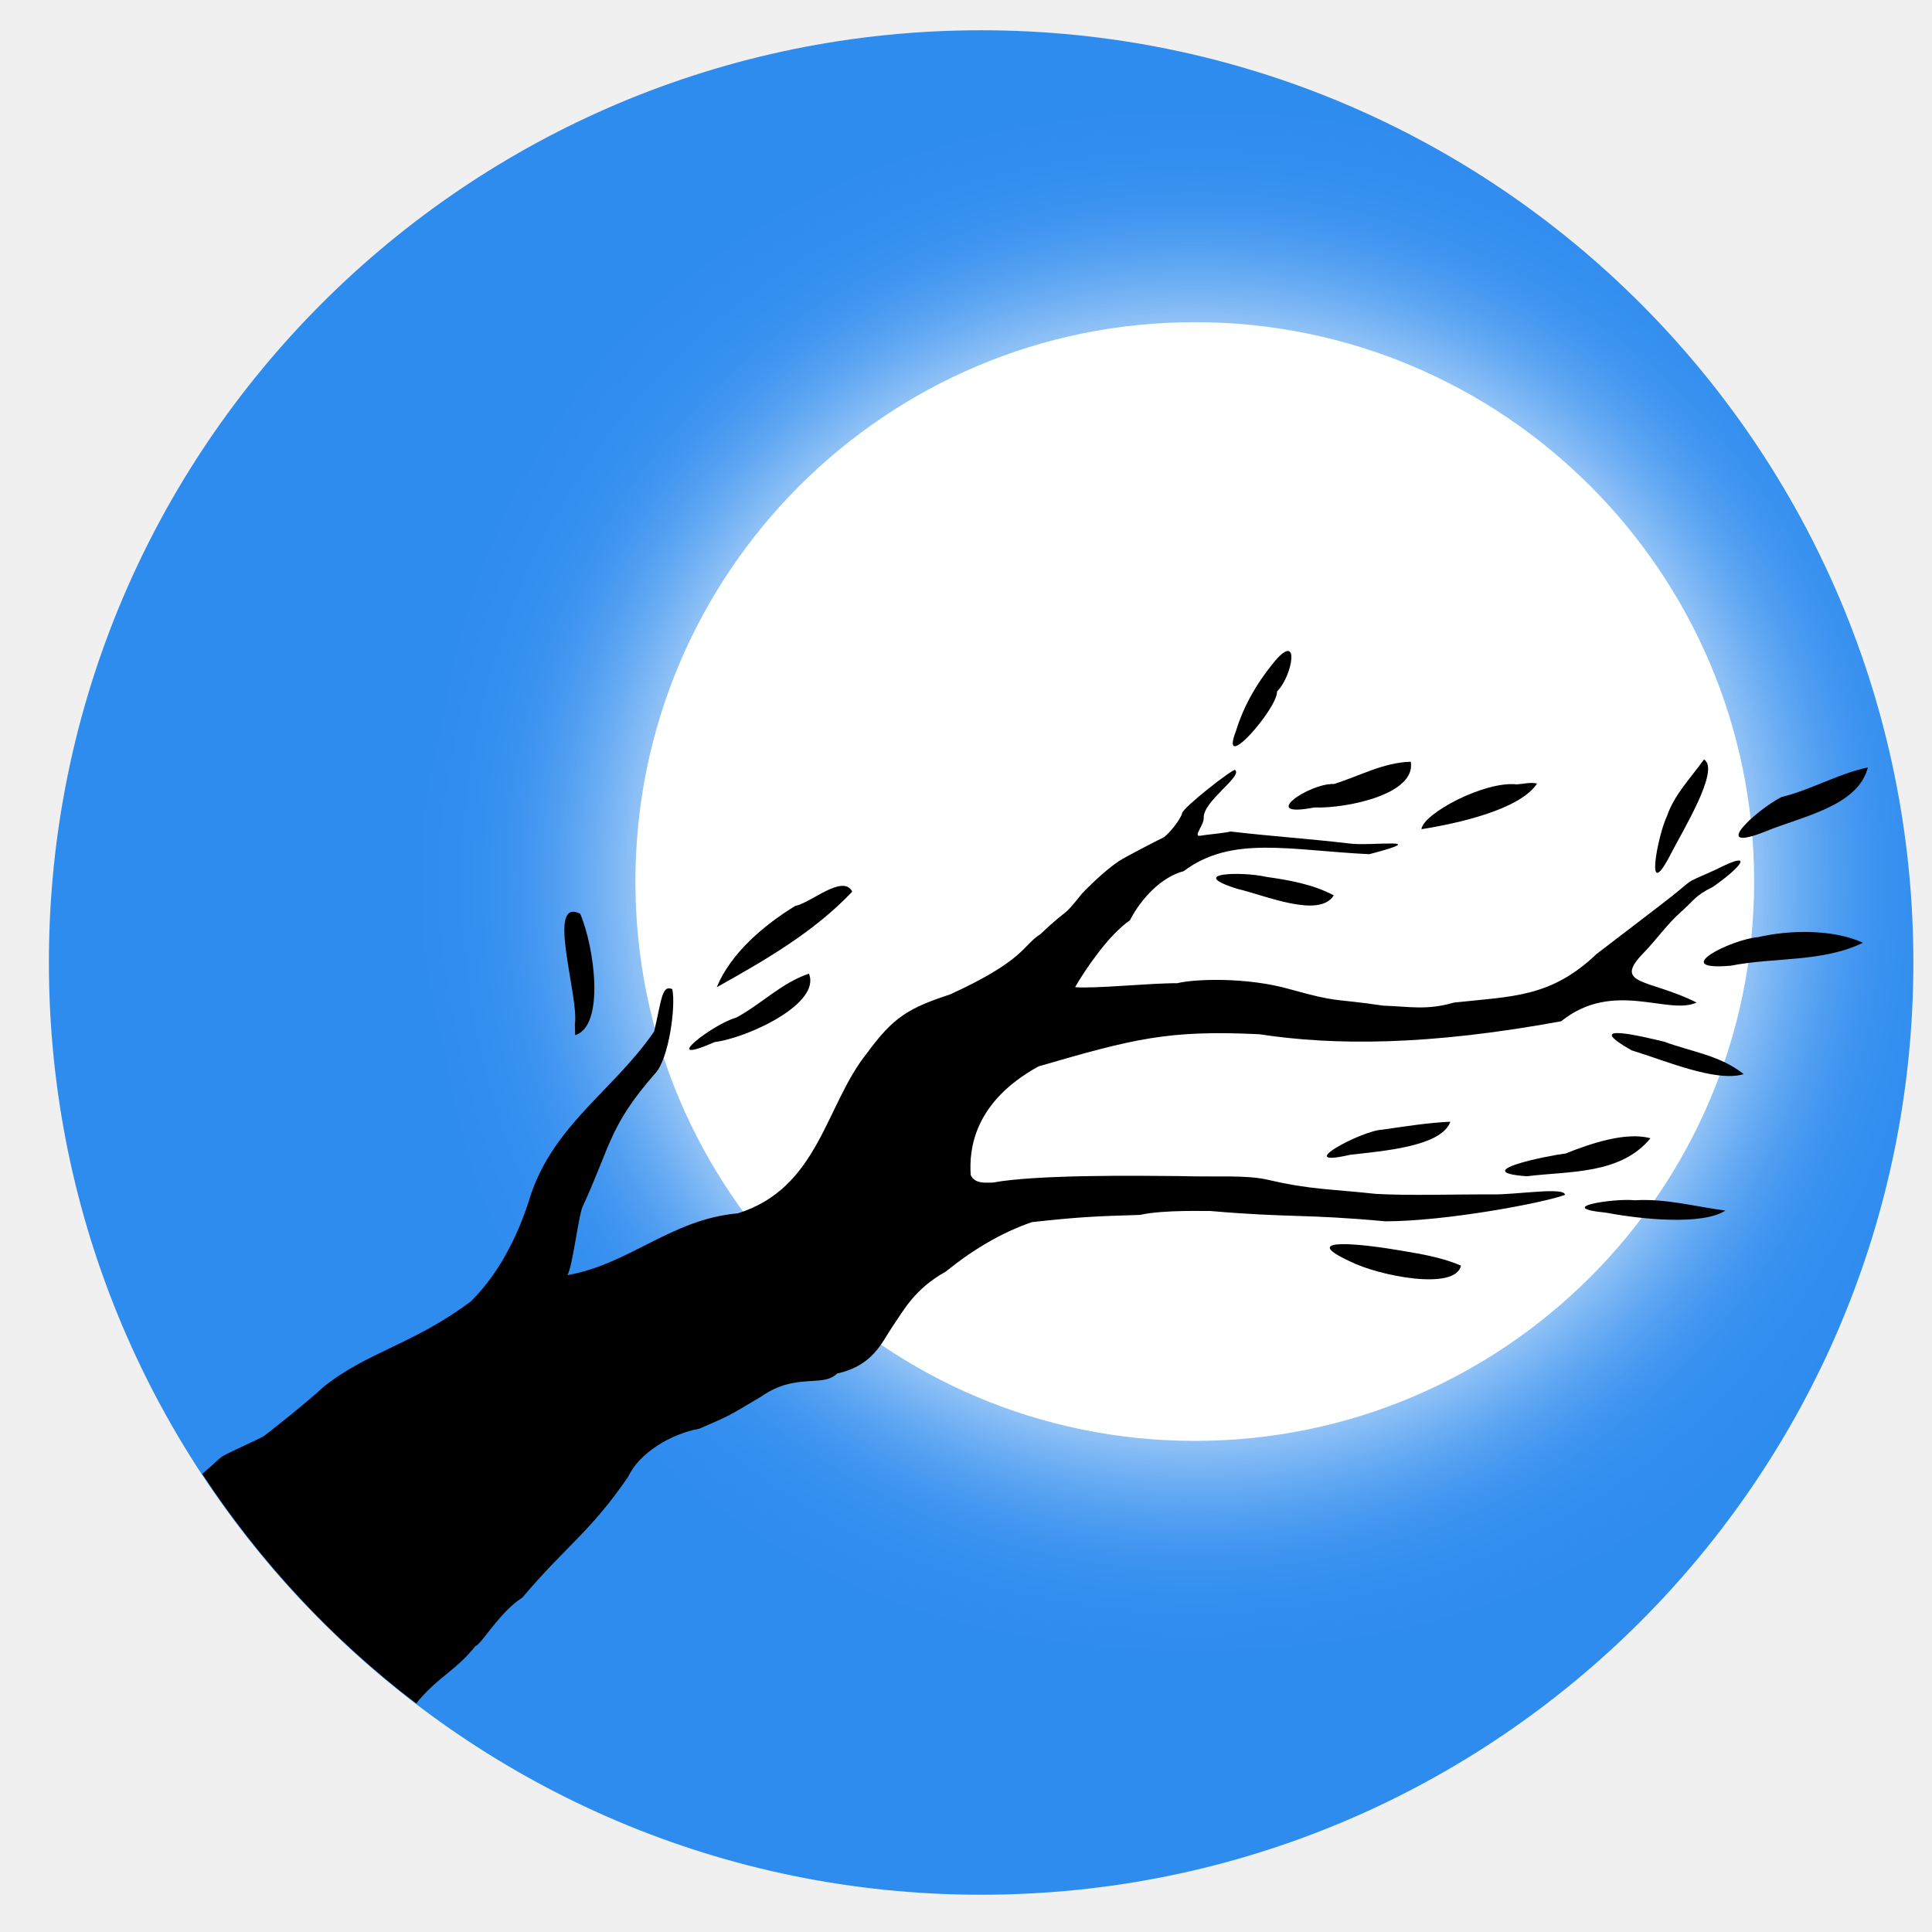
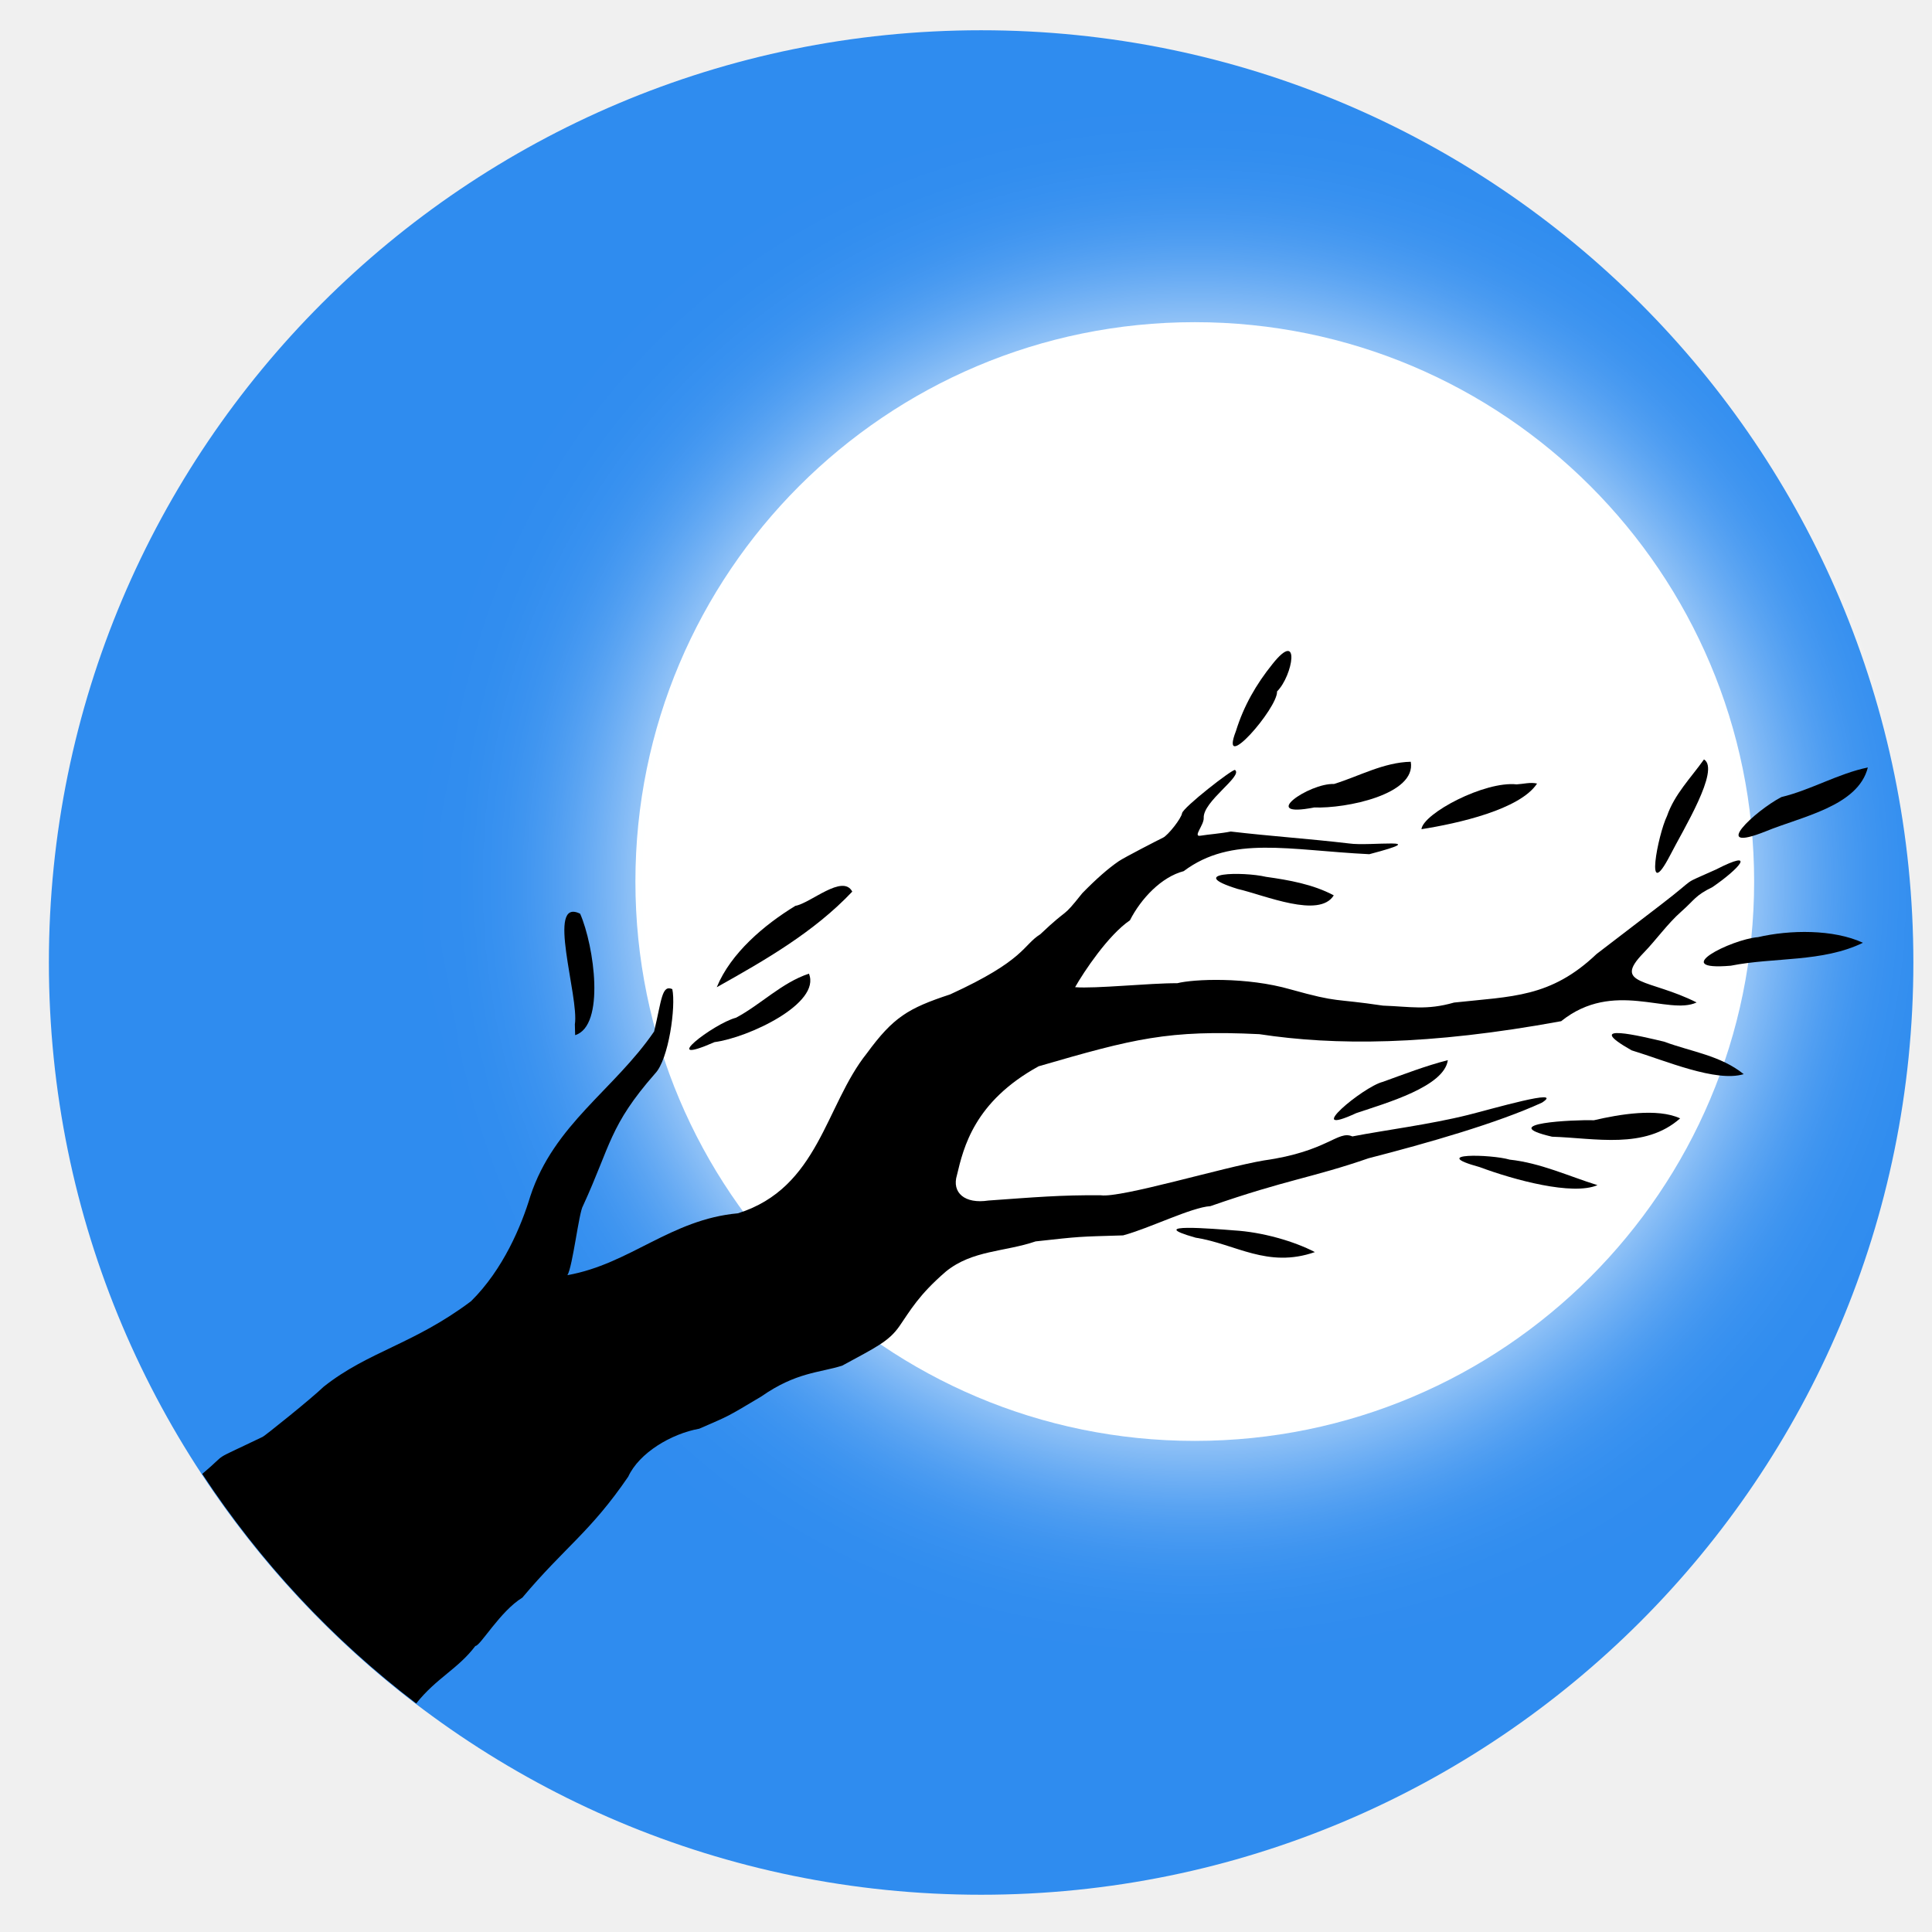
<svg xmlns="http://www.w3.org/2000/svg" width="53mm" height="53mm" viewBox="0 0 53 53" version="1.1" id="svg37476">
  <defs id="defs37473">
    <rect x="240.456" y="31.67" width="472.702" height="174.771" id="rect62766" />
    <filter style="color-interpolation-filters:sRGB" id="filter48949" x="-0.192" y="-0.192" width="1.384" height="1.384">
      <feFlood flood-opacity="1" flood-color="rgb(255,255,255)" result="flood" id="feFlood48939" />
      <feComposite in="flood" in2="SourceGraphic" operator="in" result="composite1" id="feComposite48941" />
      <feGaussianBlur in="composite1" stdDeviation="4.8" result="blur" id="feGaussianBlur48943" />
      <feOffset dx="0" dy="0" result="offset" id="feOffset48945" />
      <feComposite in="SourceGraphic" in2="offset" operator="over" result="composite2" id="feComposite48947" />
    </filter>
    <rect x="240.456" y="31.67" width="281.51" height="83.28" id="rect62766-8" />
    <rect x="240.456" y="31.67" width="281.51" height="83.28" id="rect62766-4" />
    <rect x="240.456" y="31.67" width="453.934" height="139.582" id="rect62766-3" />
  </defs>
  <g id="layer1">
    <circle style="fill:#2f8cef;fill-opacity:1;stroke:none;stroke-width:1.905;stroke-dasharray:none;stroke-opacity:0.996" id="path38012" cx="26.915" cy="26.404" r="25.574" />
    <circle style="fill:#ffffff;fill-opacity:0.996;stroke:none;stroke-width:1.965;stroke-dasharray:none;stroke-opacity:1;filter:url(#filter48949);opacity:1" id="path47820" cx="66.454" cy="50.141" r="30" transform="matrix(0.5114905,0,0,0.5114905,-1.214864,-1.463822)" />
+     <path style="color:#000000;fill:#000000;stroke-width:1.239;-inkscape-stroke:none" d="m 33.851,33.753 c -0.52,-0.04 -2.51,-0.212 -1.055,0.199 1.099,0.171 1.973,0.85 3.275,0.396 -0.57,-0.297 -1.443,-0.55 -2.22,-0.595 z" id="path13181-4" />
    <circle id="path64657" style="fill:#000000;stroke:#000000;stroke-width:0.265" cx="62.379" cy="32.819" r="0" />
    <circle id="path64659" style="fill:#000000;stroke:#000000;stroke-width:0.265" cx="30.414" cy="26.379" r="0" />
    <g id="path64675" />
    <path style="color:#000000;fill:#000000;stroke-width:1.33;-inkscape-stroke:none" d="m 45.729,22.389 c -0.245,0.501 -0.628,2.453 0.091,1.066 0.348,-0.683 1.377,-2.346 0.925,-2.622 -0.359,0.506 -0.811,0.956 -1.016,1.557 z" id="path13191" />
    <path style="color:#000000;fill:#000000;stroke-width:1.33;-inkscape-stroke:none" d="m 48.222,25.709 c -0.736,0.062 -2.468,0.931 -0.742,0.783 1.201,-0.238 2.509,-0.088 3.626,-0.629 -0.808,-0.374 -2.004,-0.359 -2.885,-0.153 z" id="path13189" />
    <path style="color:#000000;fill:#000000;stroke-width:1.33;-inkscape-stroke:none" d="m 45.653,28.576 c -0.606,-0.143 -2.296,-0.558 -0.895,0.237 0.928,0.282 2.312,0.884 3.077,0.654 -0.638,-0.515 -1.438,-0.614 -2.183,-0.891 z" id="path13187" />
-     <path style="color:#000000;fill:#000000;stroke-width:1.33;-inkscape-stroke:none" d="m 38.147,34.261 c -0.598,-0.099 -2.634,-0.36 -1.116,0.341 0.791,0.401 2.899,0.815 3.047,0.117 -0.615,-0.263 -1.278,-0.347 -1.931,-0.458 z" id="path13185" />
-     <path style="color:#000000;fill:#000000;stroke-width:1.33;-inkscape-stroke:none" d="m 44.841,32.927 c -0.525,-0.062 -2.261,0.195 -0.783,0.34 0.995,0.188 2.648,0.348 3.274,-0.057 -0.832,-0.111 -1.643,-0.336 -2.492,-0.283 z" id="path13183" />
-     <path style="color:#000000;fill:#000000;stroke-width:1.33;-inkscape-stroke:none" d="m 42.955,31.642 c -0.556,0.07 -2.689,0.509 -1.07,0.626 1.171,-0.146 2.565,-0.041 3.392,-1.042 -0.664,-0.189 -1.668,0.151 -2.322,0.416 z" id="path13181" />
-     <path style="color:#000000;fill:#000000;stroke-width:1.33;-inkscape-stroke:none" d="m 37.92,30.99 c -0.555,0.018 -2.517,1.065 -0.887,0.69 0.871,-0.104 2.507,-0.218 2.754,-0.908 -0.626,0.028 -1.249,0.13 -1.867,0.218 z" id="path13179" />
-     <path style="color:#000000;fill:#000000;stroke-width:1.33;-inkscape-stroke:none" d="m 43.796,26.173 c -1.262,1.2 -2.317,1.156 -3.907,1.33 -0.761,0.217 -1.19,0.111 -1.95,0.084 -1.4,-0.209 -1.169,-0.065 -2.531,-0.444 -1.214,-0.351 -2.672,-0.284 -3.111,-0.171 -0.767,-0.004 -2.244,0.155 -2.804,0.109 0.236,-0.417 0.908,-1.43 1.504,-1.834 0.306,-0.601 0.866,-1.19 1.475,-1.349 1.318,-0.988 2.887,-0.572 5.092,-0.465 1.814,-0.477 0.009,-0.209 -0.558,-0.295 -1.114,-0.131 -2.129,-0.196 -3.243,-0.327 -0.263,0.054 -0.618,0.079 -0.833,0.115 -0.215,0.035 0.101,-0.292 0.091,-0.488 -0.023,-0.456 1.083,-1.149 0.859,-1.315 -0.056,-0.042 -1.429,1.029 -1.453,1.187 -0.022,0.145 -0.384,0.603 -0.521,0.669 -0.137,0.066 -1.07,0.546 -1.215,0.646 -0.146,0.1 -0.298,0.219 -0.463,0.364 -0.165,0.145 -0.343,0.314 -0.538,0.514 -0.595,0.747 -0.31,0.328 -1.154,1.128 -0.474,0.294 -0.413,0.707 -2.471,1.648 -1.151,0.38 -1.557,0.622 -2.287,1.619 -1.14,1.425 -1.315,3.69 -3.533,4.386 -1.846,0.167 -2.962,1.392 -4.679,1.697 0.145,-0.238 0.314,-1.72 0.426,-1.899 0.765,-1.663 0.721,-2.198 1.978,-3.631 0.376,-0.387 0.575,-1.847 0.473,-2.317 -0.289,-0.126 -0.291,0.292 -0.499,1.163 -1.093,1.598 -2.747,2.546 -3.396,4.519 -0.241,0.801 -0.742,2.008 -1.626,2.88 -1.578,1.185 -2.812,1.372 -4.04,2.343 -0.371,0.356 -1.629,1.36 -1.673,1.376 -1.527,0.736 -0.879,0.362 -1.661,1.018 1.587,2.416 3.572,4.545 5.87,6.297 0.558,-0.703 1.142,-0.941 1.623,-1.577 0.129,0.009 0.68,-0.954 1.288,-1.325 1.175,-1.397 1.863,-1.795 2.905,-3.319 0.3,-0.653 1.176,-1.176 1.949,-1.316 0.829,-0.363 0.697,-0.284 1.699,-0.882 0.958,-0.67 1.683,-0.234 2.081,-0.631 1.008,-0.223 1.237,-0.88 1.531,-1.304 0.294,-0.424 0.586,-1.012 1.455,-1.495 0.725,-0.589 1.514,-1.065 2.361,-1.355 1.266,-0.139 1.701,-0.16 2.962,-0.198 0.657,-0.149 1.903,-0.099 1.932,-0.107 2.209,0.191 2.557,0.076 4.801,0.283 1.662,-0.001 4.325,-0.504 4.925,-0.724 0.011,-0.225 -1.303,-0.01 -1.954,-0.014 -1.079,-0.006 -2.323,0.039 -3.237,-0.015 -1.223,-0.134 -1.792,-0.114 -2.94,-0.383 -0.616,-0.144 -1.389,-0.073 -2.449,-0.105 -1.09,-0.011 -3.918,-0.044 -5.105,0.177 -0.183,-1.38e-4 -0.498,0.05 -0.615,-0.203 -0.052,-0.716 0.092,-2.012 1.862,-2.984 2.613,-0.759 3.553,-1.002 6.054,-0.881 2.06,0.314 4.634,0.314 8.28,-0.356 1.438,-1.153 2.94,-0.151 3.716,-0.514 -1.295,-0.652 -2.323,-0.467 -1.457,-1.358 0.346,-0.356 0.656,-0.8 1.035,-1.134 0.379,-0.334 0.373,-0.435 0.857,-0.673 0.731,-0.501 1.241,-1.067 0.098,-0.483 -1.041,0.472 -0.417,0.127 -1.529,0.979 z" id="path13177" />
+     <path style="color:#000000;fill:#000000;stroke-width:1.33;-inkscape-stroke:none" d="m 41.415,31.812 c -0.507,-0.15 -2.261,-0.189 -0.829,0.203 0.949,0.354 2.551,0.79 3.237,0.497 -0.802,-0.25 -1.562,-0.609 -2.408,-0.7 z" id="path13183" />
+     <path style="color:#000000;fill:#000000;stroke-width:1.33;-inkscape-stroke:none" d="m 43.732,30.731 c -0.56,-0.017 -2.735,0.085 -1.154,0.452 1.179,0.037 2.541,0.358 3.513,-0.503 -0.627,-0.29 -1.672,-0.11 -2.359,0.05 z" id="path13181" />
+     <path style="color:#000000;fill:#000000;stroke-width:1.33;-inkscape-stroke:none" d="m 37.935,29.678 c -0.54,0.132 -2.246,1.558 -0.727,0.857 0.832,-0.28 2.409,-0.726 2.51,-1.452 -0.607,0.155 -1.196,0.383 -1.783,0.595 z" id="path13179" />
+     <path style="color:#000000;fill:#000000;stroke-width:1.33;-inkscape-stroke:none" d="m 43.796,26.173 c -1.262,1.2 -2.317,1.156 -3.907,1.33 -0.761,0.217 -1.19,0.111 -1.95,0.084 -1.4,-0.209 -1.169,-0.065 -2.531,-0.444 -1.214,-0.351 -2.672,-0.284 -3.111,-0.171 -0.767,-0.004 -2.244,0.155 -2.804,0.109 0.236,-0.417 0.908,-1.43 1.504,-1.834 0.306,-0.601 0.866,-1.19 1.475,-1.349 1.318,-0.988 2.887,-0.572 5.092,-0.465 1.814,-0.477 0.009,-0.209 -0.558,-0.295 -1.114,-0.131 -2.129,-0.196 -3.243,-0.327 -0.263,0.054 -0.618,0.079 -0.833,0.115 -0.215,0.035 0.101,-0.292 0.091,-0.488 -0.023,-0.456 1.083,-1.149 0.859,-1.315 -0.056,-0.042 -1.429,1.029 -1.453,1.187 -0.022,0.145 -0.384,0.603 -0.521,0.669 -0.137,0.066 -1.07,0.546 -1.215,0.646 -0.146,0.1 -0.298,0.219 -0.463,0.364 -0.165,0.145 -0.343,0.314 -0.538,0.514 -0.595,0.747 -0.31,0.328 -1.154,1.128 -0.474,0.294 -0.413,0.707 -2.471,1.648 -1.151,0.38 -1.557,0.622 -2.287,1.619 -1.14,1.425 -1.315,3.69 -3.533,4.386 -1.846,0.167 -2.962,1.392 -4.679,1.697 0.145,-0.238 0.314,-1.72 0.426,-1.899 0.765,-1.663 0.721,-2.198 1.978,-3.631 0.376,-0.387 0.575,-1.847 0.473,-2.317 -0.289,-0.126 -0.291,0.292 -0.499,1.163 -1.093,1.598 -2.747,2.546 -3.396,4.519 -0.241,0.801 -0.742,2.008 -1.626,2.88 -1.578,1.185 -2.812,1.372 -4.04,2.343 -0.371,0.356 -1.629,1.36 -1.673,1.376 -1.527,0.736 -0.879,0.362 -1.661,1.018 1.587,2.416 3.572,4.545 5.87,6.297 0.558,-0.703 1.142,-0.941 1.623,-1.577 0.129,0.009 0.68,-0.954 1.288,-1.325 1.175,-1.397 1.863,-1.795 2.905,-3.319 0.3,-0.653 1.176,-1.176 1.949,-1.316 0.829,-0.363 0.697,-0.284 1.699,-0.882 0.958,-0.67 1.592,-0.649 2.221,-0.847 0.925,-0.504 1.28,-0.663 1.574,-1.088 0.294,-0.424 0.525,-0.851 1.272,-1.495 0.725,-0.589 1.614,-0.536 2.46,-0.826 1.266,-0.139 1.138,-0.127 2.4,-0.165 0.727,-0.195 1.875,-0.771 2.395,-0.802 2.11,-0.735 2.776,-0.773 4.34,-1.314 1.609,-0.413 3.536,-0.965 4.757,-1.526 0.649,-0.419 -1.397,0.181 -2.029,0.338 -1.047,0.261 -2.274,0.415 -3.173,0.589 -0.399,-0.177 -0.672,0.413 -2.427,0.659 -1.126,0.19 -3.917,1.033 -4.472,0.956 -1.09,-0.011 -1.834,0.055 -3.087,0.144 -0.646,0.099 -1.009,-0.214 -0.861,-0.699 0.179,-0.75 0.471,-2.012 2.241,-2.984 2.613,-0.759 3.553,-1.002 6.054,-0.881 2.06,0.314 4.634,0.314 8.28,-0.356 1.438,-1.153 2.94,-0.151 3.716,-0.514 -1.295,-0.652 -2.323,-0.467 -1.457,-1.358 0.346,-0.356 0.656,-0.8 1.035,-1.134 0.379,-0.334 0.373,-0.435 0.857,-0.673 0.731,-0.501 1.241,-1.067 0.098,-0.483 -1.041,0.472 -0.417,0.127 -1.529,0.979 z" id="path13177" />
    <path style="color:#000000;fill:#000000;stroke-width:1.33;-inkscape-stroke:none" d="m 36.595,21.507 c -0.682,-0.029 -2.097,0.949 -0.544,0.644 0.875,0.034 2.805,-0.358 2.65,-1.254 -0.748,0.017 -1.411,0.395 -2.106,0.61 z" id="path13175" />
    <path style="color:#000000;fill:#000000;stroke-width:1.33;-inkscape-stroke:none" d="m 33.906,20.052 c -0.482,1.244 1.152,-0.629 1.127,-1.084 0.435,-0.434 0.654,-1.734 -0.126,-0.751 -0.449,0.558 -0.789,1.15 -1.001,1.835 z" id="path13173" />
    <path style="color:#000000;fill:#000000;stroke-width:1.33;-inkscape-stroke:none" d="m 41.61,21.518 c -0.879,-0.1 -2.569,0.798 -2.616,1.229 0.997,-0.157 2.703,-0.538 3.172,-1.252 -0.184,-0.043 -0.372,0.012 -0.556,0.022 z" id="path13171" />
    <path style="color:#000000;fill:#000000;stroke-width:1.33;-inkscape-stroke:none" d="m 34.731,24.054 c -0.643,-0.15 -2.225,-0.117 -0.778,0.332 0.755,0.176 2.239,0.818 2.636,0.176 -0.568,-0.303 -1.225,-0.419 -1.858,-0.508 z" id="path13169" />
    <path style="color:#000000;fill:#000000;stroke-width:1.33;-inkscape-stroke:none" d="m 20.186,27.92 c -0.618,0.164 -2.175,1.364 -0.584,0.668 0.922,-0.12 2.928,-1.058 2.589,-1.878 -0.754,0.252 -1.316,0.846 -2.004,1.211 z" id="path13167" />
    <path style="color:#000000;fill:#000000;stroke-width:1.33;-inkscape-stroke:none" d="m 15.778,28.397 c 0.829,-0.256 0.524,-2.442 0.137,-3.331 -0.95,-0.47 -0.024,2.273 -0.145,3.036 l 0.008,0.296 z" id="path13165" />
    <path style="color:#000000;fill:#000000;stroke-width:1.33;-inkscape-stroke:none" d="m 21.819,24.85 c -0.853,0.52 -1.774,1.298 -2.156,2.232 1.324,-0.741 2.666,-1.511 3.717,-2.623 -0.262,-0.492 -1.143,0.318 -1.561,0.391 z" id="path13163" />
    <path style="color:#000000;fill:#000000;stroke-width:1.33;-inkscape-stroke:none" d="m 48.868,21.866 c -0.723,0.377 -1.993,1.562 -0.432,0.941 0.98,-0.406 2.536,-0.685 2.804,-1.753 -0.808,0.165 -1.557,0.615 -2.372,0.812 z" id="path1300-6-6" />
  </g>
</svg>
